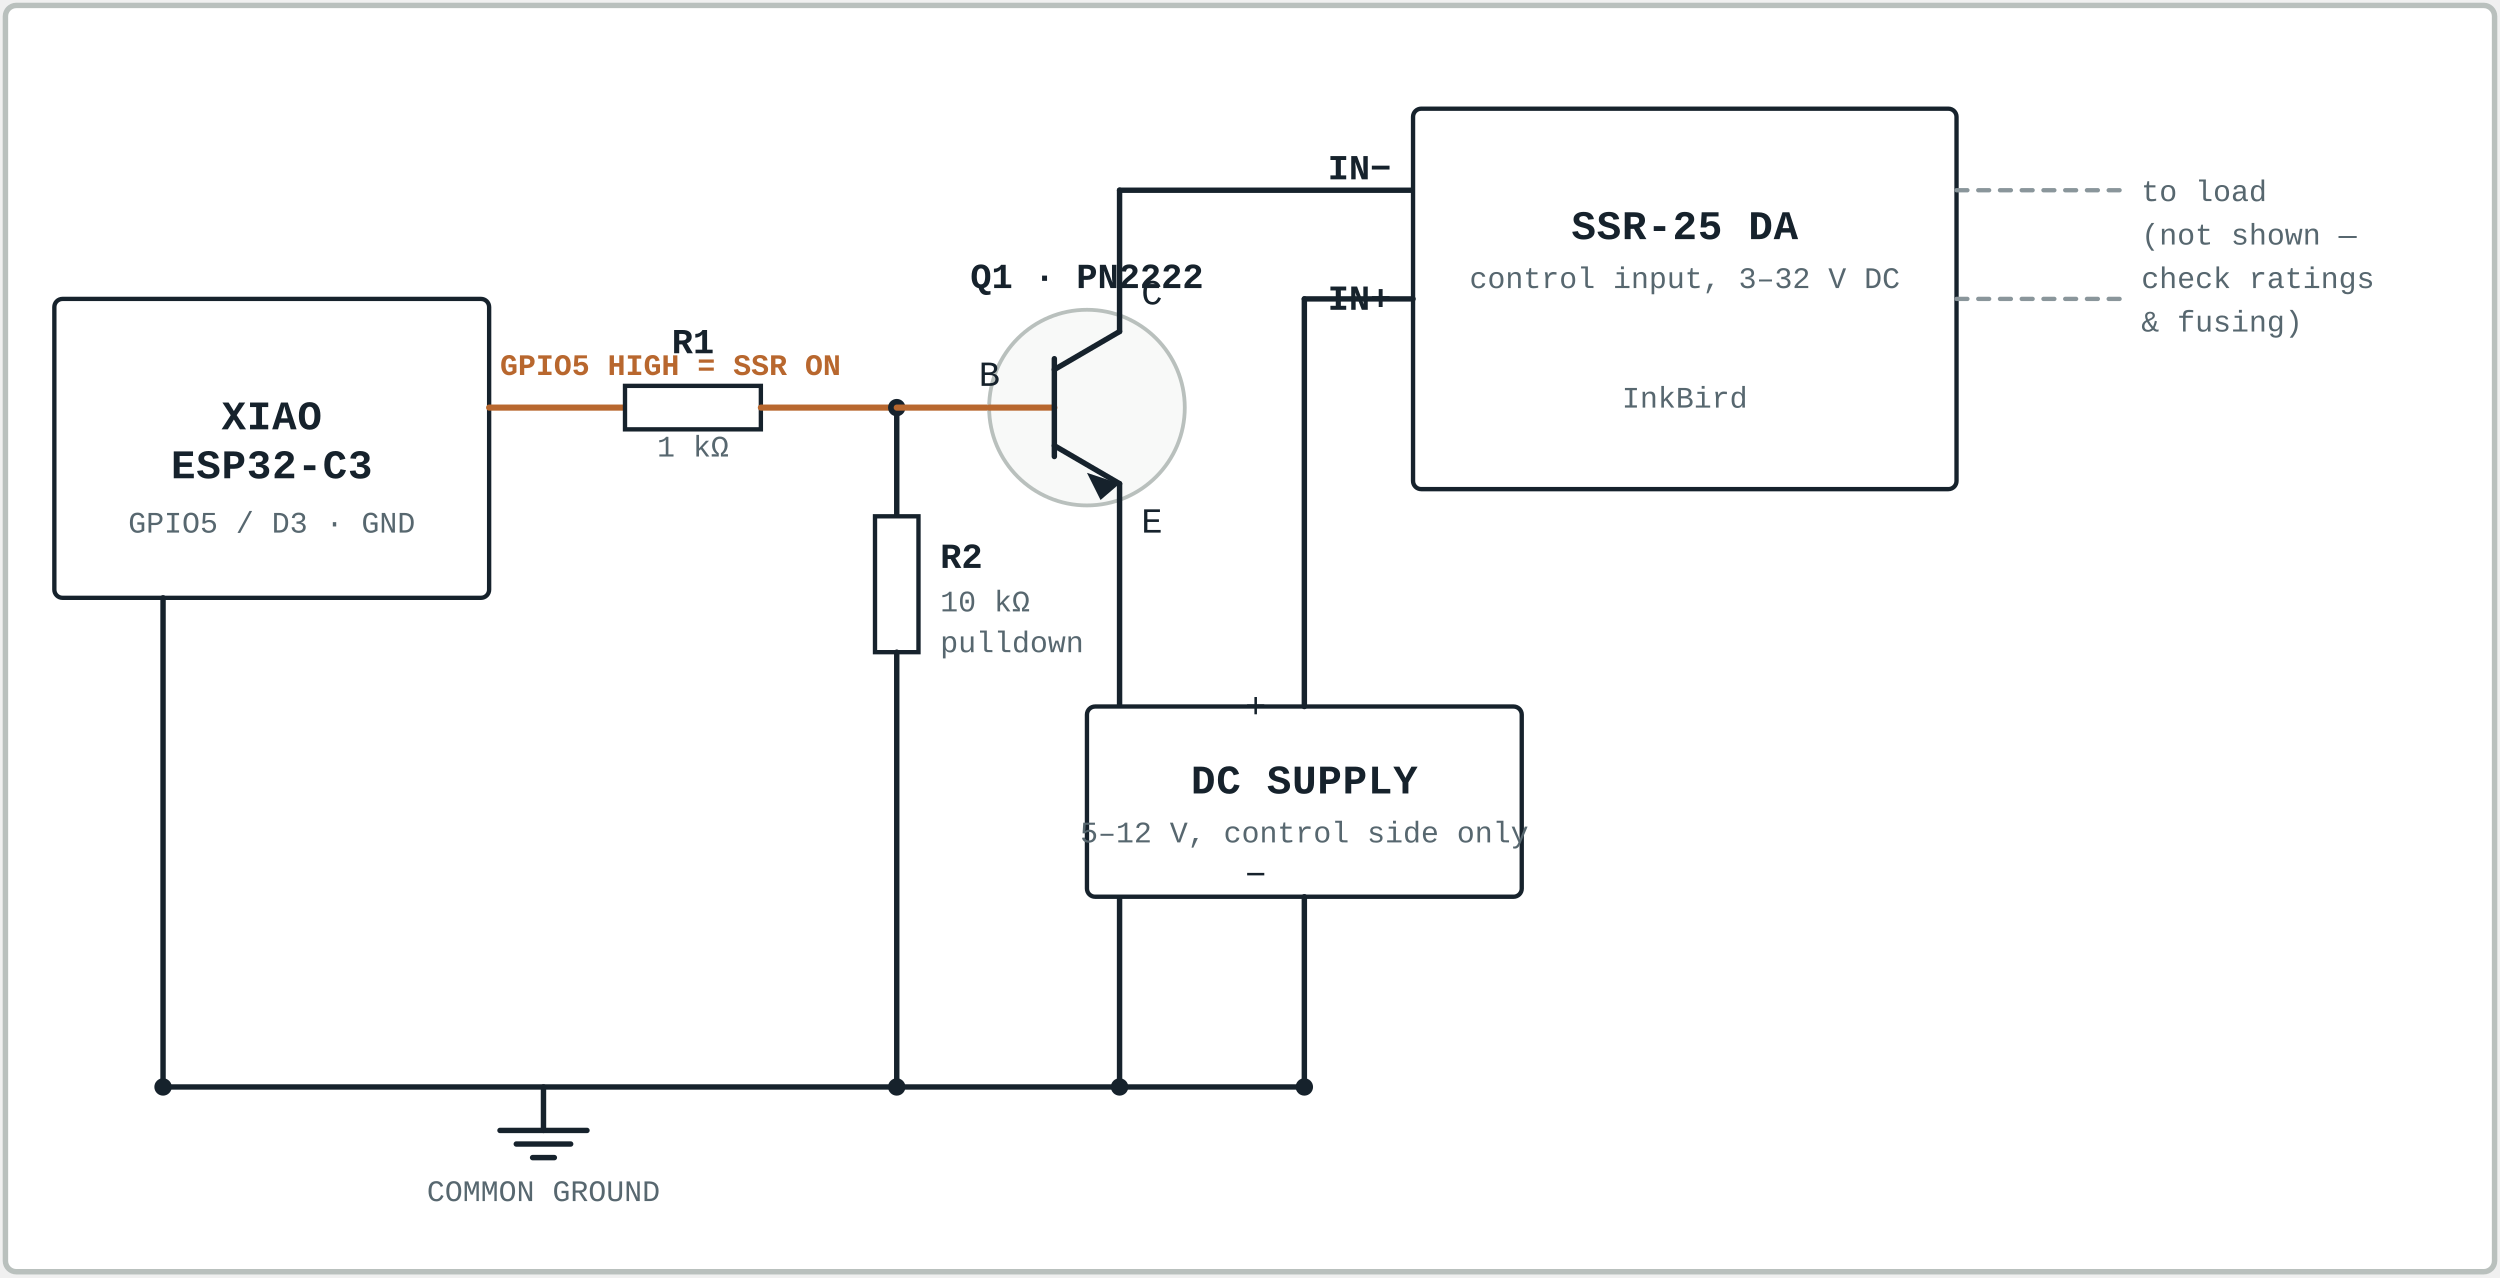
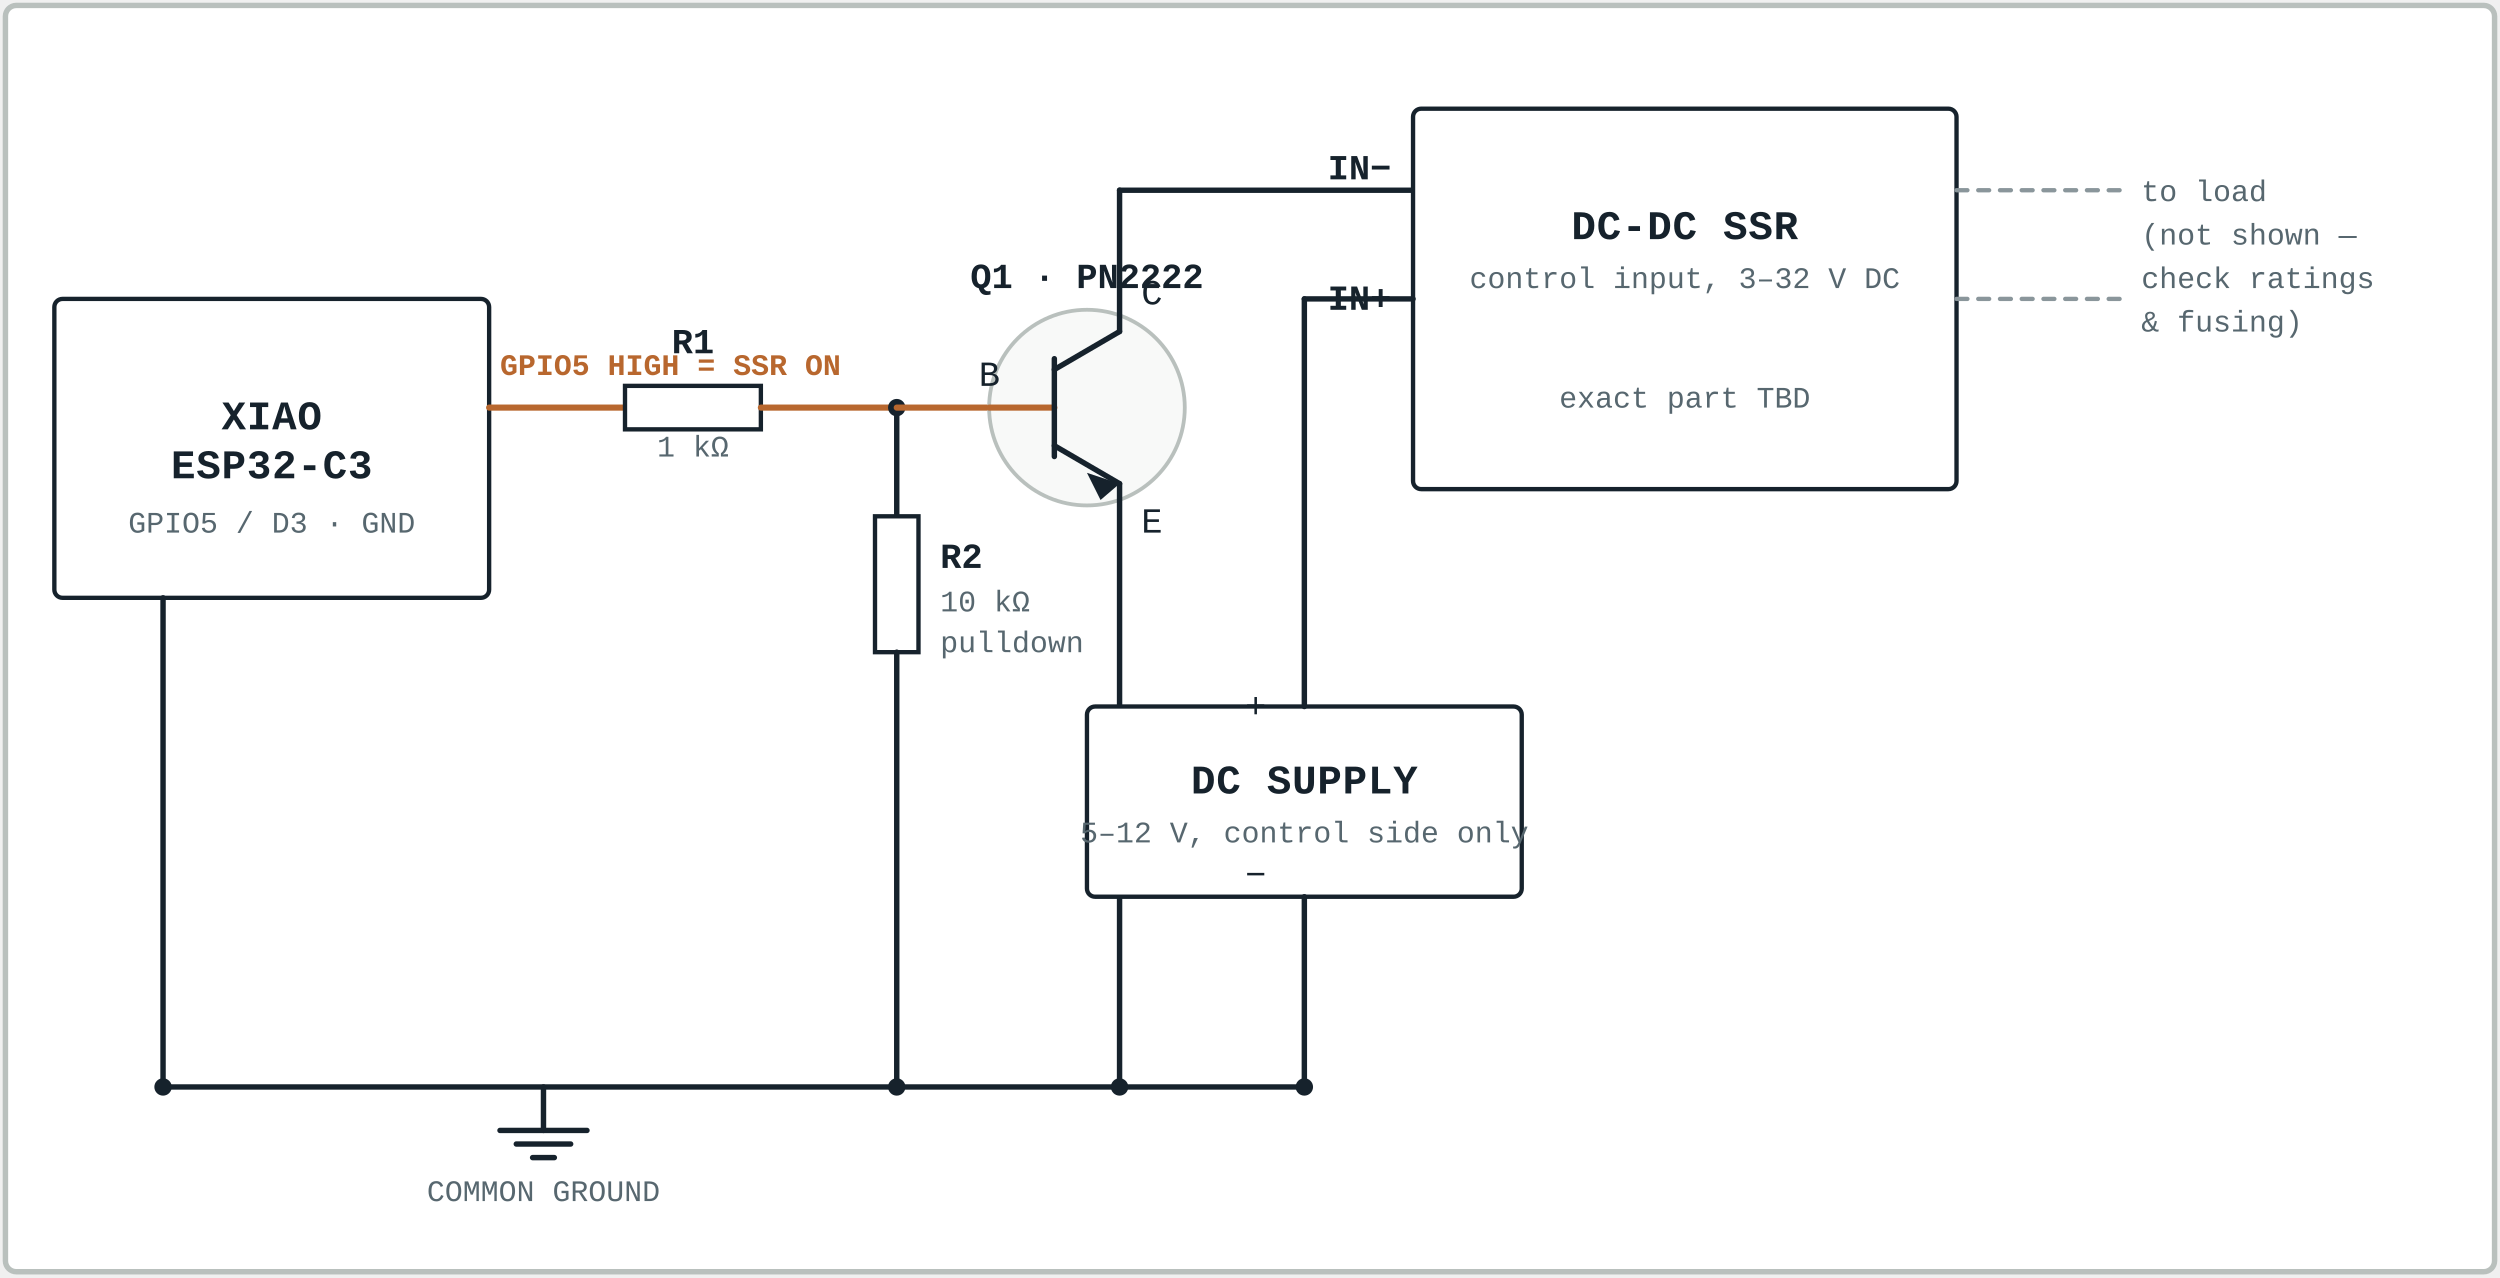
<svg xmlns="http://www.w3.org/2000/svg" viewBox="0 0 920 470" role="img" font-family="ui-monospace, 'SF Mono', 'Cascadia Code', 'Roboto Mono', Consolas, 'Liberation Mono', monospace" aria-label="Schematic: GPIO5 through a 1k base resistor to a PN2222 transistor base, transistor emitter to common ground through a 10k pulldown, collector to the SSR control minus terminal, an external 5 to 12 volt supply feeding the SSR control plus terminal and common ground">
  <rect fill="#ffffff" stroke="#b9c0bd" stroke-width="2" x="2" y="2" width="916" height="466" rx="4" />
  <rect fill="#ffffff" stroke="#16222c" stroke-width="1.6" x="20" y="110" width="160" height="110" rx="3" />
  <text fill="#16222c" font-size="15" font-weight="700" letter-spacing="0.02em" x="100" y="158" text-anchor="middle">XIAO</text>
  <text fill="#16222c" font-size="15" font-weight="700" letter-spacing="0.02em" x="100" y="176" text-anchor="middle">ESP32-C3</text>
  <text fill="#57676f" font-size="11" x="100" y="196" text-anchor="middle">GPIO5 / D3 · GND</text>
  <path fill="none" stroke="#b8672e" stroke-width="2.25" stroke-linecap="round" stroke-linejoin="round" d="M180,150 H230" />
  <text fill="#b8672e" font-size="11" font-weight="600" x="184" y="138">GPIO5 HIGH = SSR ON</text>
  <rect fill="#ffffff" stroke="#16222c" stroke-width="1.6" x="230" y="142" width="50" height="16" />
  <text fill="#16222c" font-size="13" font-weight="700" x="255" y="130" text-anchor="middle">R1</text>
  <text fill="#57676f" font-size="11" x="255" y="168" text-anchor="middle">1 kΩ</text>
  <path fill="none" stroke="#b8672e" stroke-width="2.25" stroke-linecap="round" stroke-linejoin="round" d="M280,150 H330" />
  <circle fill="#16222c" cx="330" cy="150" r="3.2" />
  <path fill="none" stroke="#16222c" stroke-width="2" stroke-linecap="round" stroke-linejoin="round" d="M330,150 V190" />
  <rect fill="#ffffff" stroke="#16222c" stroke-width="1.6" x="322" y="190" width="16" height="50" />
  <text fill="#16222c" font-size="13" font-weight="700" x="346" y="209" text-anchor="start">R2</text>
  <text fill="#57676f" font-size="11" x="346" y="225" text-anchor="start">10 kΩ</text>
  <text fill="#57676f" font-size="11" x="346" y="240" text-anchor="start">pulldown</text>
  <path fill="none" stroke="#16222c" stroke-width="2" stroke-linecap="round" stroke-linejoin="round" d="M330,240 V400" />
  <circle fill="#16222c" cx="330" cy="400" r="3.2" />
  <path fill="none" stroke="#b8672e" stroke-width="2.25" stroke-linecap="round" stroke-linejoin="round" d="M330,150 H364" />
  <circle fill="#f8f9f8" stroke="#b9c0bd" stroke-width="1.4" cx="400" cy="150" r="36" />
  <path fill="none" stroke="#b8672e" stroke-width="2.25" stroke-linecap="round" stroke-linejoin="round" d="M364,150 H388" />
  <path fill="none" stroke="#16222c" stroke-width="2" stroke-linecap="round" stroke-linejoin="round" d="M388,132 V168" />
  <path fill="none" stroke="#16222c" stroke-width="2" stroke-linecap="round" stroke-linejoin="round" d="M388,136 L412,122" />
  <path fill="none" stroke="#16222c" stroke-width="2" stroke-linecap="round" stroke-linejoin="round" d="M412,122 V70" />
  <path fill="none" stroke="#16222c" stroke-width="2" stroke-linecap="round" stroke-linejoin="round" d="M412,70 H520" />
  <path fill="none" stroke="#16222c" stroke-width="2" stroke-linecap="round" stroke-linejoin="round" d="M388,164 L412,178" />
  <polygon fill="#16222c" points="412,178 400,174 405,184" />
  <path fill="none" stroke="#16222c" stroke-width="2" stroke-linecap="round" stroke-linejoin="round" d="M412,178 V400" />
  <circle fill="#16222c" cx="412" cy="400" r="3.2" />
  <text fill="#16222c" font-size="13" font-weight="700" x="400" y="106" text-anchor="middle">Q1 · PN2222</text>
  <text fill="#16222c" font-size="13" x="368" y="142" text-anchor="end">B</text>
  <text fill="#16222c" font-size="13" x="420" y="112" text-anchor="start">C</text>
  <text fill="#16222c" font-size="13" x="420" y="196" text-anchor="start">E</text>
  <rect fill="#ffffff" stroke="#16222c" stroke-width="1.6" x="520" y="40" width="200" height="140" rx="3" />
-   <text fill="#16222c" font-size="15" font-weight="700" letter-spacing="0.02em" x="620" y="88" text-anchor="middle">SSR-25 DA</text>
+   <text fill="#16222c" font-size="15" font-weight="700" letter-spacing="0.02em" x="620" y="88" text-anchor="middle">DC-DC SSR</text>
  <text fill="#57676f" font-size="11" x="620" y="106" text-anchor="middle">control input, 3–32 V DC</text>
-   <text fill="#57676f" font-size="11" x="620" y="150" text-anchor="middle">InkBird</text>
+   <text fill="#57676f" font-size="11" x="620" y="150" text-anchor="middle">exact part TBD</text>
  <text fill="#16222c" font-size="13" font-weight="700" x="512" y="66" text-anchor="end">IN−</text>
  <text fill="#16222c" font-size="13" font-weight="700" x="512" y="114" text-anchor="end">IN+</text>
  <path fill="none" stroke="#16222c" stroke-width="2" stroke-linecap="round" stroke-linejoin="round" d="M520,110 H480" />
  <path fill="none" stroke="#8a969b" stroke-width="1.6" stroke-dasharray="4 4" stroke-linecap="round" d="M720,70 H780" />
  <path fill="none" stroke="#8a969b" stroke-width="1.6" stroke-dasharray="4 4" stroke-linecap="round" d="M720,110 H780" />
  <text fill="#57676f" font-size="11" x="788" y="74">to load</text>
  <text fill="#57676f" font-size="11" x="788" y="90">(not shown —</text>
  <text fill="#57676f" font-size="11" x="788" y="106">check ratings</text>
  <text fill="#57676f" font-size="11" x="788" y="122">&amp; fusing)</text>
  <rect fill="#ffffff" stroke="#16222c" stroke-width="1.6" x="400" y="260" width="160" height="70" rx="3" />
  <text fill="#16222c" font-size="15" font-weight="700" letter-spacing="0.02em" x="480" y="292" text-anchor="middle">DC SUPPLY</text>
  <text fill="#57676f" font-size="11" x="480" y="310" text-anchor="middle">5–12 V, control side only</text>
  <path fill="none" stroke="#16222c" stroke-width="2" stroke-linecap="round" stroke-linejoin="round" d="M480,260 V110" />
  <text fill="#16222c" font-size="13" x="466" y="264" text-anchor="end">+</text>
  <path fill="none" stroke="#16222c" stroke-width="2" stroke-linecap="round" stroke-linejoin="round" d="M480,330 V400" />
  <circle fill="#16222c" cx="480" cy="400" r="3.2" />
  <text fill="#16222c" font-size="13" x="466" y="326" text-anchor="end">−</text>
  <path fill="none" stroke="#16222c" stroke-width="2" stroke-linecap="round" stroke-linejoin="round" d="M60,220 V400" />
  <circle fill="#16222c" cx="60" cy="400" r="3.2" />
  <path fill="none" stroke="#16222c" stroke-width="2" stroke-linecap="round" stroke-linejoin="round" d="M60,400 H480" />
  <path fill="none" stroke="#16222c" stroke-width="2" stroke-linecap="round" stroke-linejoin="round" d="M200,400 V416" />
  <line fill="none" stroke="#16222c" stroke-width="2" stroke-linecap="round" stroke-linejoin="round" x1="184" y1="416" x2="216" y2="416" />
  <line fill="none" stroke="#16222c" stroke-width="2" stroke-linecap="round" stroke-linejoin="round" x1="190" y1="421" x2="210" y2="421" />
  <line fill="none" stroke="#16222c" stroke-width="2" stroke-linecap="round" stroke-linejoin="round" x1="196" y1="426" x2="204" y2="426" />
  <text fill="#57676f" font-size="11" x="200" y="442" text-anchor="middle">COMMON GROUND</text>
</svg>
